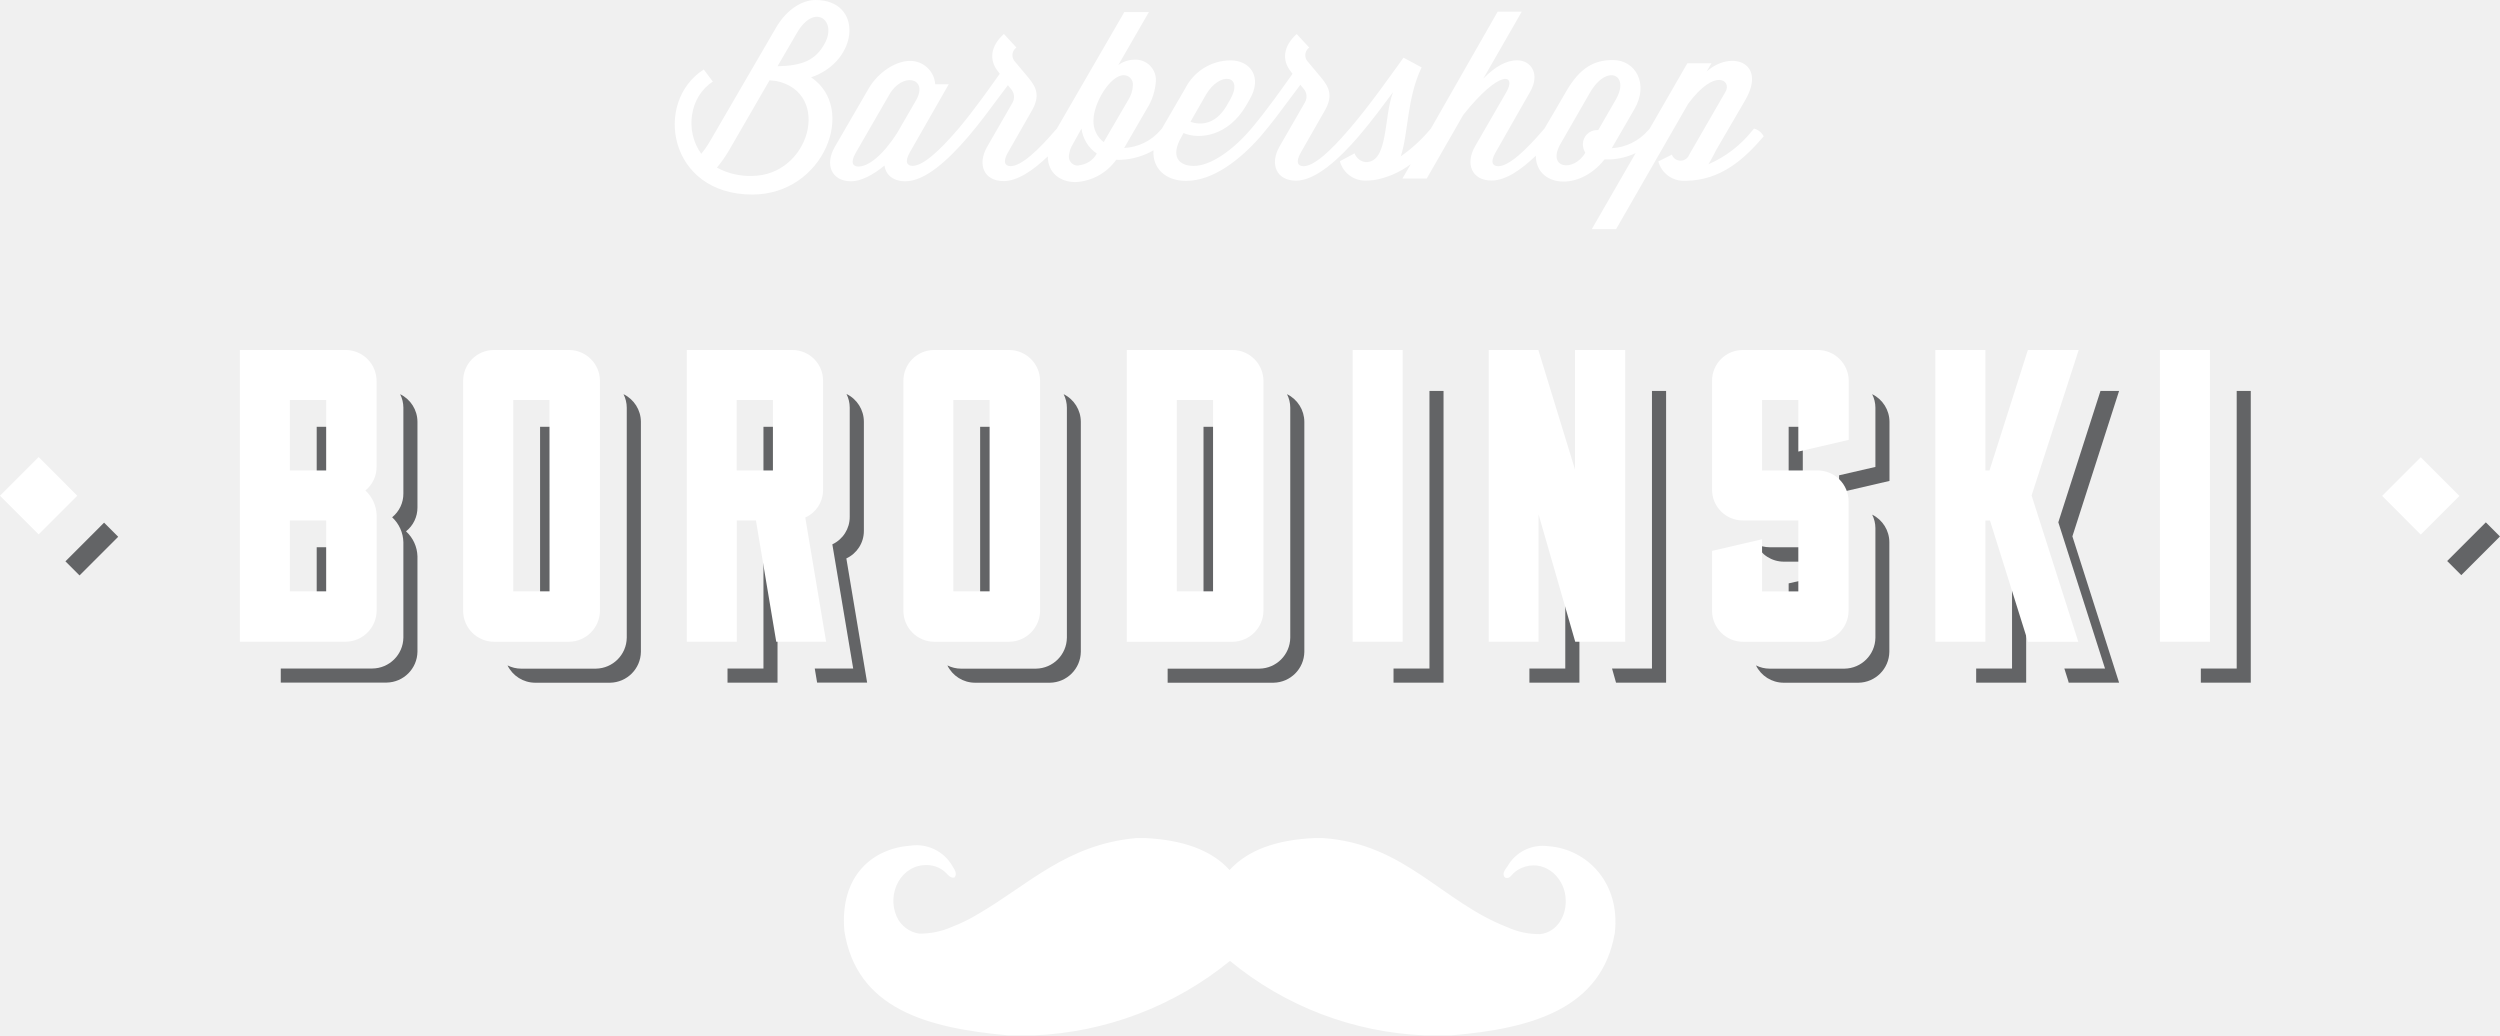
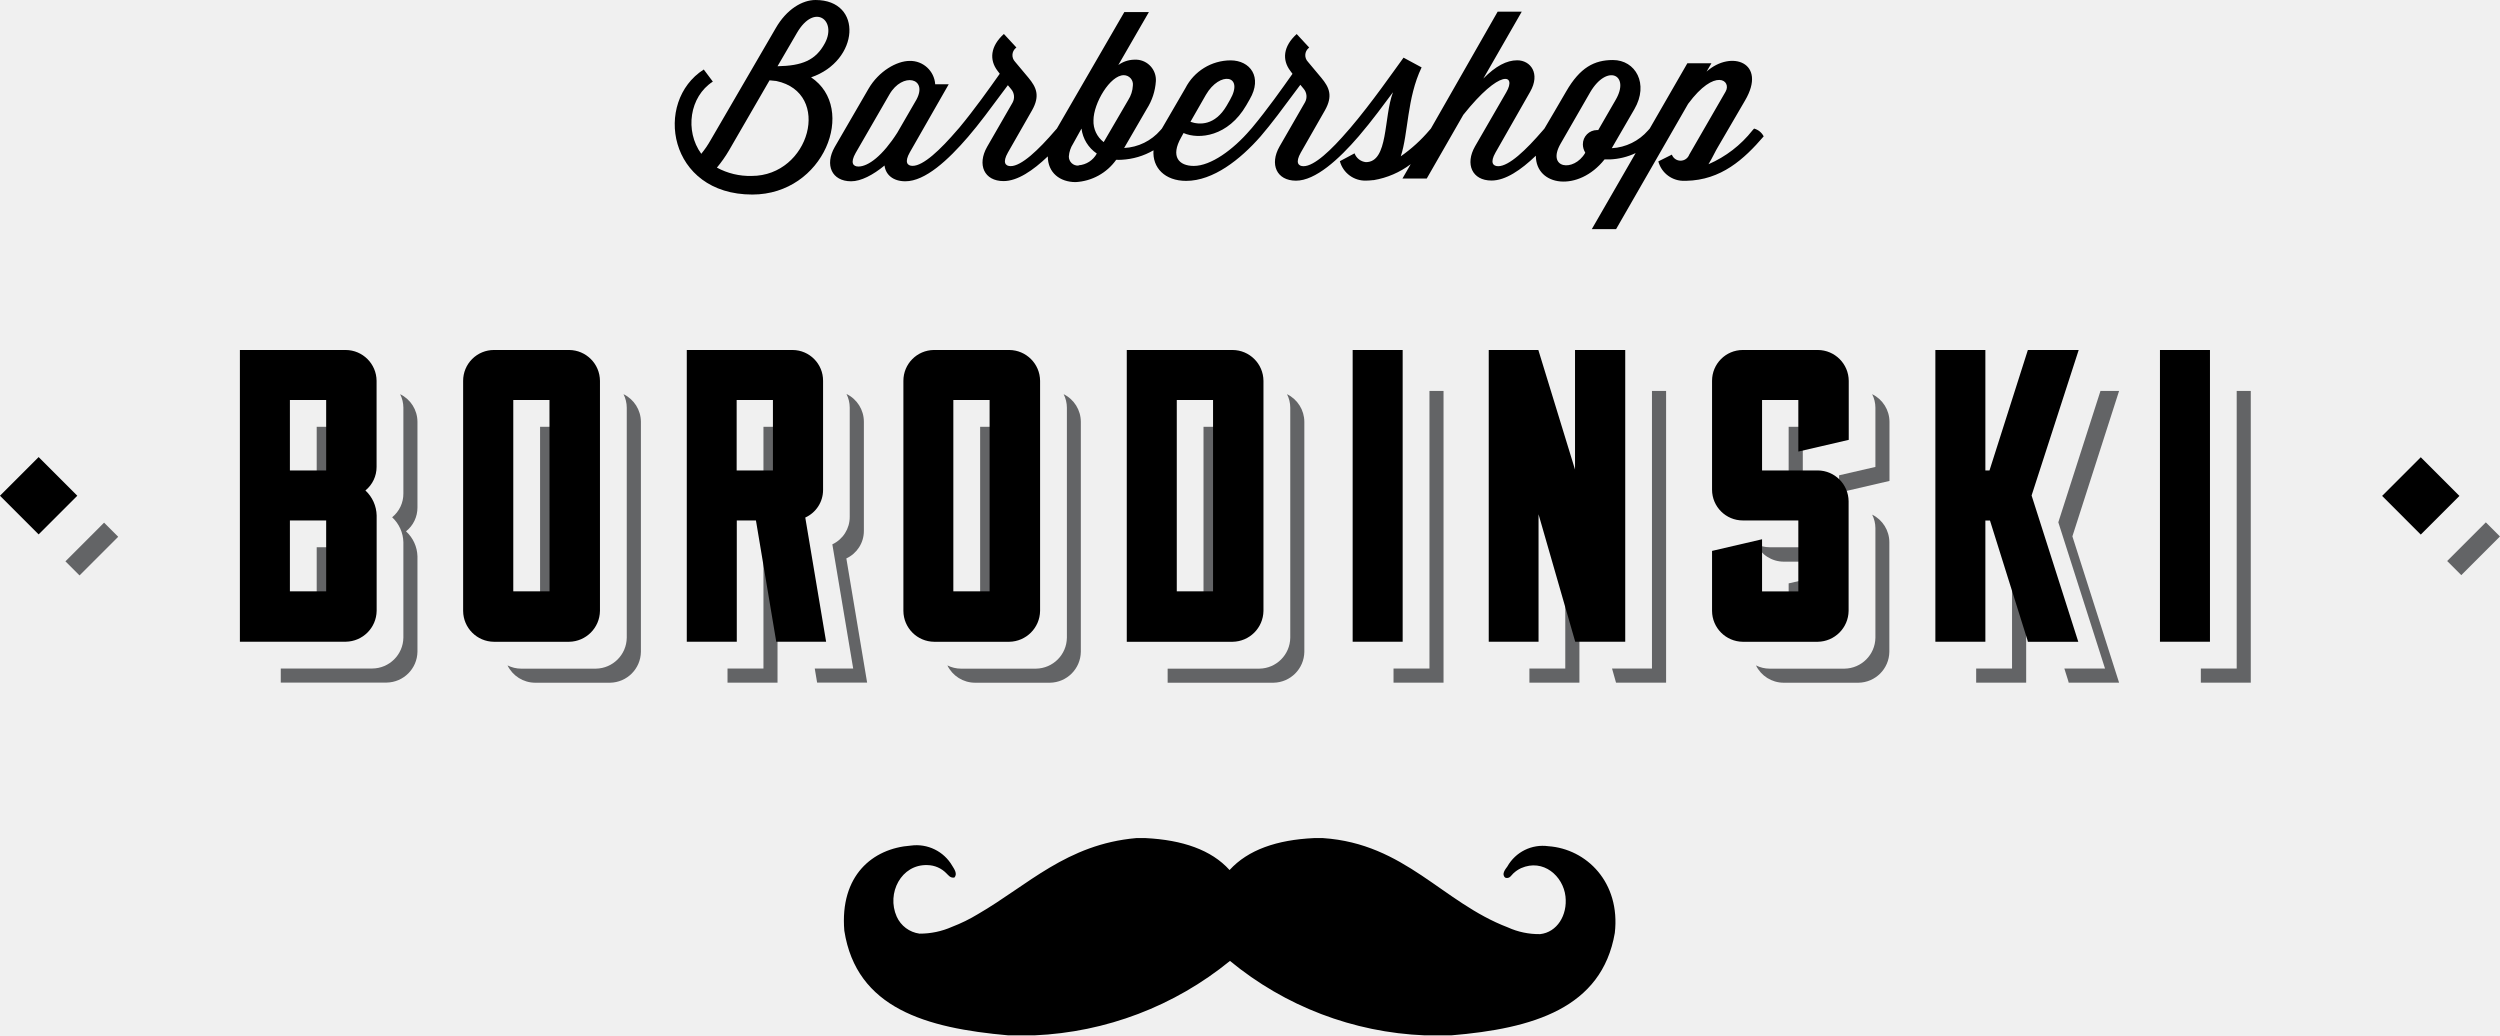
<svg xmlns="http://www.w3.org/2000/svg" viewBox="0 0 369.44 153">
-   <path d="M119.86 11.43C127 9 127.59 0 120.51 0c-1.95 0-4.28 1.37-5.88 4.17L105 20.73a13.83 13.83 0 0 1-1.37 2c-2.46-3.39-1.74-8.45 1.71-10.67L104 10.27c-7.46 4.75-5.27 18.48 7.18 18.48 10.6-.01 15.52-12.75 8.68-17.32zM111.07 26a10.23 10.23 0 0 1-5.13-1.23 18.43 18.43 0 0 0 1.78-2.53l6-10.37 1 .1C123 13.72 119.69 26 111.07 26zm3.83-16.21l2.87-4.93c2.6-4.48 5.92-1.85 4.14 1.5-1.37 2.57-3.39 3.36-7.01 3.43z" fill="#fff" />
-   <path d="M259.21 19l-.24.27a16.74 16.74 0 0 1-6.5 5c.58-.92 1-1.92 1.47-2.67l3.93-6.74c3.32-5.64-2.05-7.53-5.68-4.28l.72-1.23h-3.56L243.79 19l-.24.27a7.66 7.66 0 0 1-5.37 2.63l3.35-5.78c2.16-3.73.17-7.25-3.18-7.25-2.74 0-4.86 1.09-6.91 4.65l-1.75 3-1.46 2.48-.19.22c-2.57 3-5.06 5.34-6.64 5.34-.79 0-1.23-.55-.41-2l5.13-9c1.54-2.7.07-4.65-1.92-4.65-1.54 0-3.18.85-5 2.7l5.68-9.89h-3.56L211.45 19l-.2.23A22.14 22.14 0 0 1 207 23.1c1.13-3.39.89-8.59 3.08-13.14l-2.67-1.44c-1.47 2-4.69 6.67-7.9 10.43l-.24.27c-2.57 3-5.06 5.34-6.64 5.34-.79 0-1.23-.55-.41-2l3.56-6.23c1.23-2.16.65-3.42-.51-4.82l-2-2.39a1.39 1.39 0 0 1 .09-2l.11-.09-1.85-2c-2 1.81-2.19 3.83-.92 5.47l.3.41c-1.57 2.22-3.69 5.23-6 8l-.24.27c-2.57 3-5.85 5.34-8.35 5.34-2.19 0-3.49-1.37-1.85-4.24l.34-.62c2.29 1 6.6.51 9.27-4.1l.51-.89c1.92-3.28.07-5.75-2.84-5.75a7.53 7.53 0 0 0-6.67 4.11L171.7 19l-.21.24a7.59 7.59 0 0 1-5.37 2.63l3.35-5.78a8.66 8.66 0 0 0 1.34-4.09A3 3 0 0 0 168 8.82h-.41a4.14 4.14 0 0 0-2.33.79l4.52-7.83h-3.63L156.18 19l-.19.21c-2.57 3-5.06 5.34-6.64 5.34-.79 0-1.23-.55-.41-2l3.56-6.23c1.23-2.16.65-3.42-.51-4.82l-2-2.39a1.39 1.39 0 0 1 .1-2l.11-.09-1.85-2c-2 1.81-2.19 3.83-.92 5.47l.31.41c-1.57 2.22-3.7 5.23-6 8l-.24.27c-2.57 3-5.06 5.34-6.64 5.34-.79 0-1.23-.55-.41-2l5.75-10.06h-2A3.7 3.7 0 0 0 134.44 9c-1.92 0-4.58 1.51-6.09 4.11l-5 8.62c-1.51 2.64-.44 5.06 2.43 5.06 1.44 0 3.22-.92 4.93-2.33.17 1.37 1.27 2.33 3.08 2.33 2.94 0 6.33-3.15 9.27-6.57 1.71-2 3-3.76 5.88-7.63l.48.58a1.75 1.75 0 0 1 .21 2l-3.76 6.53c-1.5 2.64-.44 5.06 2.43 5.06 2.06 0 4.34-1.55 6.54-3.65 0 2.43 1.81 3.8 4.11 3.8a7.87 7.87 0 0 0 6-3.3 6 6 0 0 0 .79 0 10.44 10.44 0 0 0 4.72-1.4c-.19 2.57 1.68 4.52 4.82 4.52 4 0 8-3.15 11-6.57 1.71-2 3-3.76 5.88-7.63l.48.58a1.75 1.75 0 0 1 .21 2l-3.76 6.53c-1.51 2.64-.44 5.06 2.43 5.06s6.33-3.15 9.27-6.57c2-2.33 3.8-4.82 5.06-6.5-1.4 3.7-.65 10.33-4 10.33a2 2 0 0 1-1.68-1.3L198 23.82a3.88 3.88 0 0 0 3.9 2.87 9.63 9.63 0 0 0 1-.07h.1a12.54 12.54 0 0 0 5.47-2.36l-1.22 2.12h3.59l5.4-9.41c5.48-6.88 7.9-6 6.36-3.35l-4.62 8c-1.51 2.63-.44 5.06 2.43 5.06 2.07 0 4.35-1.56 6.55-3.67 0 4.54 6.29 5.42 10.15.55h.79a9.8 9.8 0 0 0 3.81-.94l-6.48 11.24h3.59l10.64-18.51c4-5.41 6.47-3.42 5.54-1.81l-5.37 9.31a1.37 1.37 0 0 1-2.57 0l-2 1a3.88 3.88 0 0 0 3.9 2.87h.21c5.17-.1 8.55-3.18 11.46-6.57a2.25 2.25 0 0 0-1.42-1.15zm-81-5c2.05-3.52 5.68-2.94 3.56.75l-.51.89c-1.71 2.91-4 2.84-5.34 2.36zm-45.61 5.61c-2.16 3.39-4.28 5-5.75 5-.79 0-1.23-.55-.41-2l5-8.66c1.92-3.32 5.71-2.46 4 .75zm26.79 4.86a1.33 1.33 0 0 1-1.44-1.37 4 4 0 0 1 .62-1.85l1.25-2.25a5.23 5.23 0 0 0 2.26 3.69 3.34 3.34 0 0 1-2.7 1.74zM163.1 21a3.84 3.84 0 0 1-1.51-3.22c0-2.53 2.46-6.67 4.48-6.67a1.36 1.36 0 0 1 1.34 1.54 4.33 4.33 0 0 1-.68 2.12zm73.08-1.78H236a2.1 2.1 0 0 0-2.09 2.11 2.34 2.34 0 0 0 .34 1.2v.07c-1.68 2.87-5.75 2.33-3.63-1.37l2.7-4.69 1.68-2.92c2.5-4.24 5.92-2.57 3.76 1.13zM-.004 73.257l5.714-5.713 5.712 5.715-5.714 5.712zm352.023.026l5.714-5.713 5.713 5.715-5.715 5.712z" fill="#fff" />
+   <path d="M119.86 11.43C127 9 127.59 0 120.51 0c-1.95 0-4.28 1.37-5.88 4.17L105 20.73a13.83 13.83 0 0 1-1.37 2c-2.46-3.39-1.74-8.45 1.71-10.67L104 10.27c-7.46 4.75-5.27 18.48 7.18 18.48 10.6-.01 15.52-12.75 8.68-17.32zM111.07 26a10.23 10.23 0 0 1-5.13-1.23 18.43 18.43 0 0 0 1.78-2.53l6-10.37 1 .1C123 13.72 119.69 26 111.07 26zm3.83-16.21l2.87-4.93c2.6-4.48 5.92-1.85 4.14 1.5-1.37 2.57-3.39 3.36-7.01 3.43z" fill="#000000" />
+   <path d="M259.21 19l-.24.27a16.74 16.74 0 0 1-6.5 5c.58-.92 1-1.92 1.47-2.67l3.93-6.74c3.32-5.64-2.05-7.53-5.68-4.28l.72-1.23h-3.56L243.79 19l-.24.27a7.66 7.66 0 0 1-5.37 2.63l3.35-5.78c2.16-3.73.17-7.25-3.18-7.25-2.74 0-4.86 1.09-6.91 4.65l-1.75 3-1.46 2.48-.19.22c-2.57 3-5.06 5.34-6.64 5.34-.79 0-1.23-.55-.41-2l5.13-9c1.54-2.7.07-4.65-1.92-4.65-1.54 0-3.18.85-5 2.7l5.68-9.89h-3.56L211.45 19l-.2.23A22.14 22.14 0 0 1 207 23.1c1.13-3.39.89-8.59 3.08-13.14l-2.67-1.44c-1.47 2-4.69 6.67-7.9 10.43l-.24.27c-2.57 3-5.06 5.34-6.64 5.34-.79 0-1.23-.55-.41-2l3.56-6.23c1.23-2.16.65-3.42-.51-4.82l-2-2.39a1.39 1.39 0 0 1 .09-2l.11-.09-1.85-2c-2 1.81-2.19 3.83-.92 5.47l.3.41c-1.57 2.22-3.69 5.23-6 8l-.24.27c-2.57 3-5.85 5.34-8.35 5.34-2.19 0-3.49-1.37-1.85-4.24l.34-.62c2.29 1 6.6.51 9.27-4.1l.51-.89c1.92-3.28.07-5.75-2.84-5.75a7.53 7.53 0 0 0-6.67 4.11L171.7 19l-.21.24a7.59 7.59 0 0 1-5.37 2.63l3.35-5.78a8.66 8.66 0 0 0 1.34-4.09A3 3 0 0 0 168 8.82h-.41a4.14 4.14 0 0 0-2.33.79l4.52-7.83h-3.63L156.18 19l-.19.21c-2.57 3-5.06 5.34-6.64 5.34-.79 0-1.23-.55-.41-2l3.56-6.23c1.23-2.16.65-3.42-.51-4.82l-2-2.39a1.39 1.39 0 0 1 .1-2l.11-.09-1.85-2c-2 1.81-2.19 3.83-.92 5.47l.31.41c-1.57 2.22-3.7 5.23-6 8l-.24.27c-2.57 3-5.06 5.34-6.64 5.34-.79 0-1.23-.55-.41-2l5.75-10.06h-2A3.7 3.7 0 0 0 134.44 9c-1.92 0-4.58 1.51-6.09 4.11l-5 8.62c-1.51 2.64-.44 5.06 2.43 5.06 1.44 0 3.22-.92 4.93-2.33.17 1.37 1.27 2.33 3.08 2.33 2.94 0 6.33-3.15 9.27-6.57 1.71-2 3-3.76 5.88-7.63l.48.58a1.75 1.75 0 0 1 .21 2l-3.76 6.53c-1.5 2.64-.44 5.06 2.43 5.06 2.06 0 4.34-1.55 6.54-3.65 0 2.43 1.81 3.8 4.11 3.8a7.87 7.87 0 0 0 6-3.3 6 6 0 0 0 .79 0 10.44 10.44 0 0 0 4.72-1.4c-.19 2.57 1.68 4.52 4.82 4.52 4 0 8-3.15 11-6.57 1.71-2 3-3.76 5.88-7.63l.48.58a1.75 1.75 0 0 1 .21 2l-3.76 6.53c-1.51 2.64-.44 5.06 2.43 5.06s6.33-3.15 9.27-6.57c2-2.33 3.8-4.82 5.06-6.5-1.4 3.7-.65 10.33-4 10.33a2 2 0 0 1-1.68-1.3L198 23.82a3.88 3.88 0 0 0 3.9 2.87 9.63 9.63 0 0 0 1-.07h.1a12.54 12.54 0 0 0 5.47-2.36l-1.22 2.12h3.59l5.4-9.41c5.48-6.88 7.9-6 6.36-3.35l-4.62 8c-1.51 2.63-.44 5.06 2.43 5.06 2.07 0 4.35-1.56 6.55-3.67 0 4.54 6.29 5.42 10.15.55h.79a9.8 9.8 0 0 0 3.81-.94l-6.48 11.24h3.59l10.64-18.51c4-5.41 6.47-3.42 5.54-1.81l-5.37 9.31a1.37 1.37 0 0 1-2.57 0l-2 1a3.88 3.88 0 0 0 3.9 2.87h.21c5.17-.1 8.55-3.18 11.46-6.57a2.25 2.25 0 0 0-1.42-1.15zm-81-5c2.05-3.52 5.68-2.94 3.56.75l-.51.89c-1.71 2.91-4 2.84-5.34 2.36zm-45.61 5.61c-2.16 3.39-4.28 5-5.75 5-.79 0-1.23-.55-.41-2l5-8.66c1.92-3.32 5.71-2.46 4 .75zm26.79 4.86a1.33 1.33 0 0 1-1.44-1.37 4 4 0 0 1 .62-1.85l1.25-2.25a5.23 5.23 0 0 0 2.26 3.69 3.34 3.34 0 0 1-2.7 1.74zM163.1 21a3.84 3.84 0 0 1-1.51-3.22c0-2.53 2.46-6.67 4.48-6.67a1.36 1.36 0 0 1 1.34 1.54 4.33 4.33 0 0 1-.68 2.12zm73.08-1.78H236a2.1 2.1 0 0 0-2.09 2.11 2.34 2.34 0 0 0 .34 1.2v.07c-1.68 2.87-5.75 2.33-3.63-1.37l2.7-4.69 1.68-2.92c2.5-4.24 5.92-2.57 3.76 1.13zM-.004 73.257l5.714-5.713 5.712 5.715-5.714 5.712zm352.023.026l5.714-5.713 5.713 5.715-5.715 5.712z" fill="#000000" />
  <path fill="#636466" d="M46.8 73.48h2.08v-8.32h3.27v-2.09H46.8v10.41zM61.69 75V62.32a4.56 4.56 0 0 0-2.56-4.07 4.46 4.46 0 0 1 .48 2v12.68a4.47 4.47 0 0 1-1.66 3.51 5.2 5.2 0 0 1 1.66 3.69v14.1A4.63 4.63 0 0 1 55 98.79H41.49v2.08h15.64a4.63 4.63 0 0 0 4.56-4.56v-14.1A5.19 5.19 0 0 0 60 78.52 4.47 4.47 0 0 0 61.69 75z" />
  <path fill="#636466" d="M46.8 91.34h2.08v-8.39h3.27v-2.08H46.8v10.47zm33.01 0h2.08V65.16h3.27v-2.09h-5.35v28.27z" />
  <path d="M92.14 58.25a4.46 4.46 0 0 1 .48 2v34a4.63 4.63 0 0 1-4.56 4.56H77a4.5 4.5 0 0 1-2-.48 4.56 4.56 0 0 0 4.07 2.56h11.08a4.63 4.63 0 0 0 4.56-4.56v-34a4.57 4.57 0 0 0-2.57-4.08zm20.68 15.23h2.08v-8.32h3.28v-2.09h-5.36v10.41zm12.25 9.04a4.47 4.47 0 0 0 2.59-4.06V62.32a4.56 4.56 0 0 0-2.57-4.1 4.55 4.55 0 0 1 .48 2v16.15a4.46 4.46 0 0 1-2.57 4.07l3.08 18.35h-5.68l.35 2.08h7.39zm-9.42-1.65h-2.83v17.92h-5.31v2.09h7.39V82.95h1.1l-.35-2.08zm29.19 10.47h2.09V65.16h3.27v-2.09h-5.36v28.27z" fill="#636466" />
  <path d="M157.18 58.25a4.45 4.45 0 0 1 .48 2v34a4.63 4.63 0 0 1-4.56 4.56H142a4.49 4.49 0 0 1-2-.48 4.56 4.56 0 0 0 4.07 2.56h11.09a4.63 4.63 0 0 0 4.56-4.56v-34a4.57 4.57 0 0 0-2.54-4.08zm20.67 33.09h2.09V65.16h3.27v-2.09h-5.36v28.27z" fill="#636466" />
  <path d="M190.19 58.25a4.46 4.46 0 0 1 .48 2v34a4.63 4.63 0 0 1-4.56 4.56h-13.56v2.08h15.64a4.63 4.63 0 0 0 4.56-4.56v-34a4.57 4.57 0 0 0-2.56-4.08zm21.05-.48v41.02h-5.31v2.09h7.39V57.77h-2.08zm32.88 0v41.02h-5.9l.59 2.09h7.4V57.77h-2.09zm-12.81 22.18v18.84h-5.3v2.09h7.39V87.19l-2.09-7.24zM263.58 83h6.11v-2.13h-8.19a4.51 4.51 0 0 1-2-.48 4.53 4.53 0 0 0 4.08 2.61zm2.83 2.73l-2.09.48v5.13h2.09v-5.61zm10.25-27.48a4.46 4.46 0 0 1 .48 2V69l-5.37 1.24v2.56l7.45-1.73v-8.75a4.56 4.56 0 0 0-2.56-4.07z" fill="#636466" />
  <path d="M276.66 76.05a4.46 4.46 0 0 1 .48 2v16.2a4.63 4.63 0 0 1-4.56 4.56h-11.09a4.5 4.5 0 0 1-2-.48 4.56 4.56 0 0 0 4.07 2.56h11.08a4.63 4.63 0 0 0 4.56-4.56V80.12a4.56 4.56 0 0 0-2.54-4.07zm-12.34-12.98v10.41h2.09v-8.32h3.27v-2.09h-5.36zm33.69 17.8h-.68v17.92h-5.3v2.09h7.39V85.35l-1.41-4.48zm15.14-23.1h-2.75l-6.23 19.41 6.9 21.61h-6.01l.58 1.84.06.25h7.45l-6.9-21.62 6.9-21.49zm17.38 0v41.02h-5.3v2.09h7.38V57.77h-2.08z" fill="#636466" />
-   <path d="M167.9 123.85h1.41c5.43.28 9.69 1.73 12.39 4.72 2.74-3 7-4.46 12.46-4.72h1.35c12.11.82 17.63 9.5 27.3 13.19a11.12 11.12 0 0 0 4.79 1c2.48-.27 4.06-2.78 3.74-5.58-.34-3-3.28-5.61-6.56-4.17a4.32 4.32 0 0 0-1.17.8c-.25.23-.53.83-1.17.61-.6-.5 0-1.23.31-1.65a6 6 0 0 1 6.07-3c5.63.4 10.67 5.34 9.81 12.82C236.71 149 226.53 152 214.46 153h-3.93a48.28 48.28 0 0 1-28.77-11 49.07 49.07 0 0 1-28.9 11H149c-12.16-1.07-22.44-4-24.23-15.46-.68-8.16 4.18-12.17 9.82-12.58a6.11 6.11 0 0 1 6.14 3c.28.46.8 1.17.31 1.72-.61.11-.91-.37-1.17-.61a4 4 0 0 0-2.82-1.23c-3.86-.14-6.08 4.15-4.54 7.61a4.33 4.33 0 0 0 3.37 2.52 11.69 11.69 0 0 0 4.79-1 23.84 23.84 0 0 0 3.87-1.9c7.35-4.26 13.1-10.31 23.36-11.22z" fill="#fff" />
+   <path d="M167.9 123.85h1.41c5.43.28 9.69 1.73 12.39 4.72 2.74-3 7-4.46 12.46-4.72h1.35c12.11.82 17.63 9.5 27.3 13.19a11.12 11.12 0 0 0 4.79 1c2.48-.27 4.06-2.78 3.74-5.58-.34-3-3.28-5.61-6.56-4.17a4.32 4.32 0 0 0-1.17.8c-.25.23-.53.83-1.17.61-.6-.5 0-1.23.31-1.65a6 6 0 0 1 6.07-3c5.63.4 10.67 5.34 9.81 12.82C236.71 149 226.53 152 214.46 153h-3.93a48.28 48.28 0 0 1-28.77-11 49.07 49.07 0 0 1-28.9 11H149c-12.16-1.07-22.44-4-24.23-15.46-.68-8.16 4.18-12.17 9.82-12.58a6.11 6.11 0 0 1 6.14 3c.28.46.8 1.17.31 1.72-.61.11-.91-.37-1.17-.61a4 4 0 0 0-2.82-1.23c-3.86-.14-6.08 4.15-4.54 7.61a4.33 4.33 0 0 0 3.37 2.52 11.69 11.69 0 0 0 4.79-1 23.84 23.84 0 0 0 3.87-1.9c7.35-4.26 13.1-10.31 23.36-11.22z" fill="#000000" />
  <path fill="#636466" d="M361.634 82.906l5.713-5.714 2.086 2.085-5.713 5.715zM9.667 82.95l5.713-5.714 2.086 2.086-5.713 5.713z" />
-   <path d="M55.65 69A4.47 4.47 0 0 1 54 72.48a5.2 5.2 0 0 1 1.66 3.69v14.1a4.63 4.63 0 0 1-4.56 4.56H35.45V51.72h15.64a4.59 4.59 0 0 1 4.56 4.56zm-7.45-9.89h-5.36v10.41h5.36zm0 17.8h-5.36v10.47h5.36zm35.9-25.19a4.59 4.59 0 0 1 4.56 4.56v34a4.63 4.63 0 0 1-4.56 4.56H73a4.59 4.59 0 0 1-4.56-4.56v-34A4.55 4.55 0 0 1 73 51.72h11.1zm-2.9 7.39h-5.35v28.27h5.36zm33.51 35.72l-3-17.92h-2.83v17.92h-7.39V51.72h15.64a4.53 4.53 0 0 1 4.5 4.56v16.14a4.47 4.47 0 0 1-2.63 4.06l3.08 18.35zm-.49-35.72h-5.36v10.41h5.36zm34.92-7.39a4.59 4.59 0 0 1 4.56 4.56v34a4.63 4.63 0 0 1-4.56 4.56h-11.08a4.59 4.59 0 0 1-4.56-4.56v-34a4.55 4.55 0 0 1 4.5-4.56h11.1zm-2.9 7.39h-5.36v28.27h5.36zm35.91-7.39a4.59 4.59 0 0 1 4.56 4.56v34a4.63 4.63 0 0 1-4.56 4.56h-15.64V51.72zm-2.89 7.39h-5.36v28.27h5.36zm20.63-7.39h7.39v43.11h-7.39zm40.28 0v43.11h-7.39L227.36 76v18.83H220V51.72h7.33l5.42 17.67V51.72zm28.45 17.8a4.59 4.59 0 0 1 4.56 4.56v16.2a4.63 4.63 0 0 1-4.56 4.56h-11.08a4.59 4.59 0 0 1-4.54-4.56v-8.87l7.39-1.72v7.7h5.36V76.91h-8.19a4.55 4.55 0 0 1-4.56-4.54V56.28a4.55 4.55 0 0 1 4.54-4.56h11.1a4.59 4.59 0 0 1 4.56 4.56V65l-7.45 1.73v-7.62h-5.36v10.41zm31.6 3.7l6.9 21.62h-7.45l-.06-.25-5.54-17.67h-.68v17.91H286V51.72h7.39v17.8h.61l5.67-17.8h7.51zm18.97-21.5h7.39v43.11h-7.39z" fill="#fff" />
+   <path d="M55.65 69A4.47 4.47 0 0 1 54 72.48a5.2 5.2 0 0 1 1.66 3.69v14.1a4.63 4.63 0 0 1-4.56 4.56H35.45V51.72h15.64a4.59 4.59 0 0 1 4.56 4.56zm-7.45-9.89h-5.36v10.41h5.36zm0 17.8h-5.36v10.47h5.36zm35.9-25.19a4.59 4.59 0 0 1 4.56 4.56v34a4.63 4.63 0 0 1-4.56 4.56H73a4.59 4.59 0 0 1-4.56-4.56v-34A4.55 4.55 0 0 1 73 51.72h11.1zm-2.9 7.39h-5.35v28.27h5.36zm33.51 35.72l-3-17.92h-2.83v17.92h-7.39V51.72h15.64a4.53 4.53 0 0 1 4.5 4.56v16.14a4.47 4.47 0 0 1-2.63 4.06l3.08 18.35zm-.49-35.72h-5.36v10.41h5.36zm34.92-7.39a4.59 4.59 0 0 1 4.56 4.56v34a4.63 4.63 0 0 1-4.56 4.56h-11.08a4.59 4.59 0 0 1-4.56-4.56v-34a4.55 4.55 0 0 1 4.5-4.56h11.1zm-2.9 7.39h-5.36v28.27h5.36zm35.91-7.39a4.59 4.59 0 0 1 4.56 4.56v34a4.63 4.63 0 0 1-4.56 4.56h-15.64V51.72zm-2.89 7.39h-5.36v28.27h5.36zm20.63-7.39h7.39v43.11h-7.39zm40.28 0v43.11h-7.39L227.36 76v18.83H220V51.72h7.33l5.42 17.67V51.72zm28.45 17.8a4.59 4.59 0 0 1 4.56 4.56v16.2a4.63 4.63 0 0 1-4.56 4.56h-11.08a4.59 4.59 0 0 1-4.54-4.56v-8.87l7.39-1.72v7.7h5.36V76.91h-8.19a4.55 4.55 0 0 1-4.56-4.54V56.28a4.55 4.55 0 0 1 4.54-4.56h11.1a4.59 4.59 0 0 1 4.56 4.56V65l-7.45 1.73v-7.62h-5.36v10.41zm31.6 3.7l6.9 21.62h-7.45l-.06-.25-5.54-17.67h-.68v17.91H286V51.72h7.39v17.8h.61l5.67-17.8h7.51zm18.97-21.5h7.39v43.11h-7.39z" fill="#000000" />
</svg>
